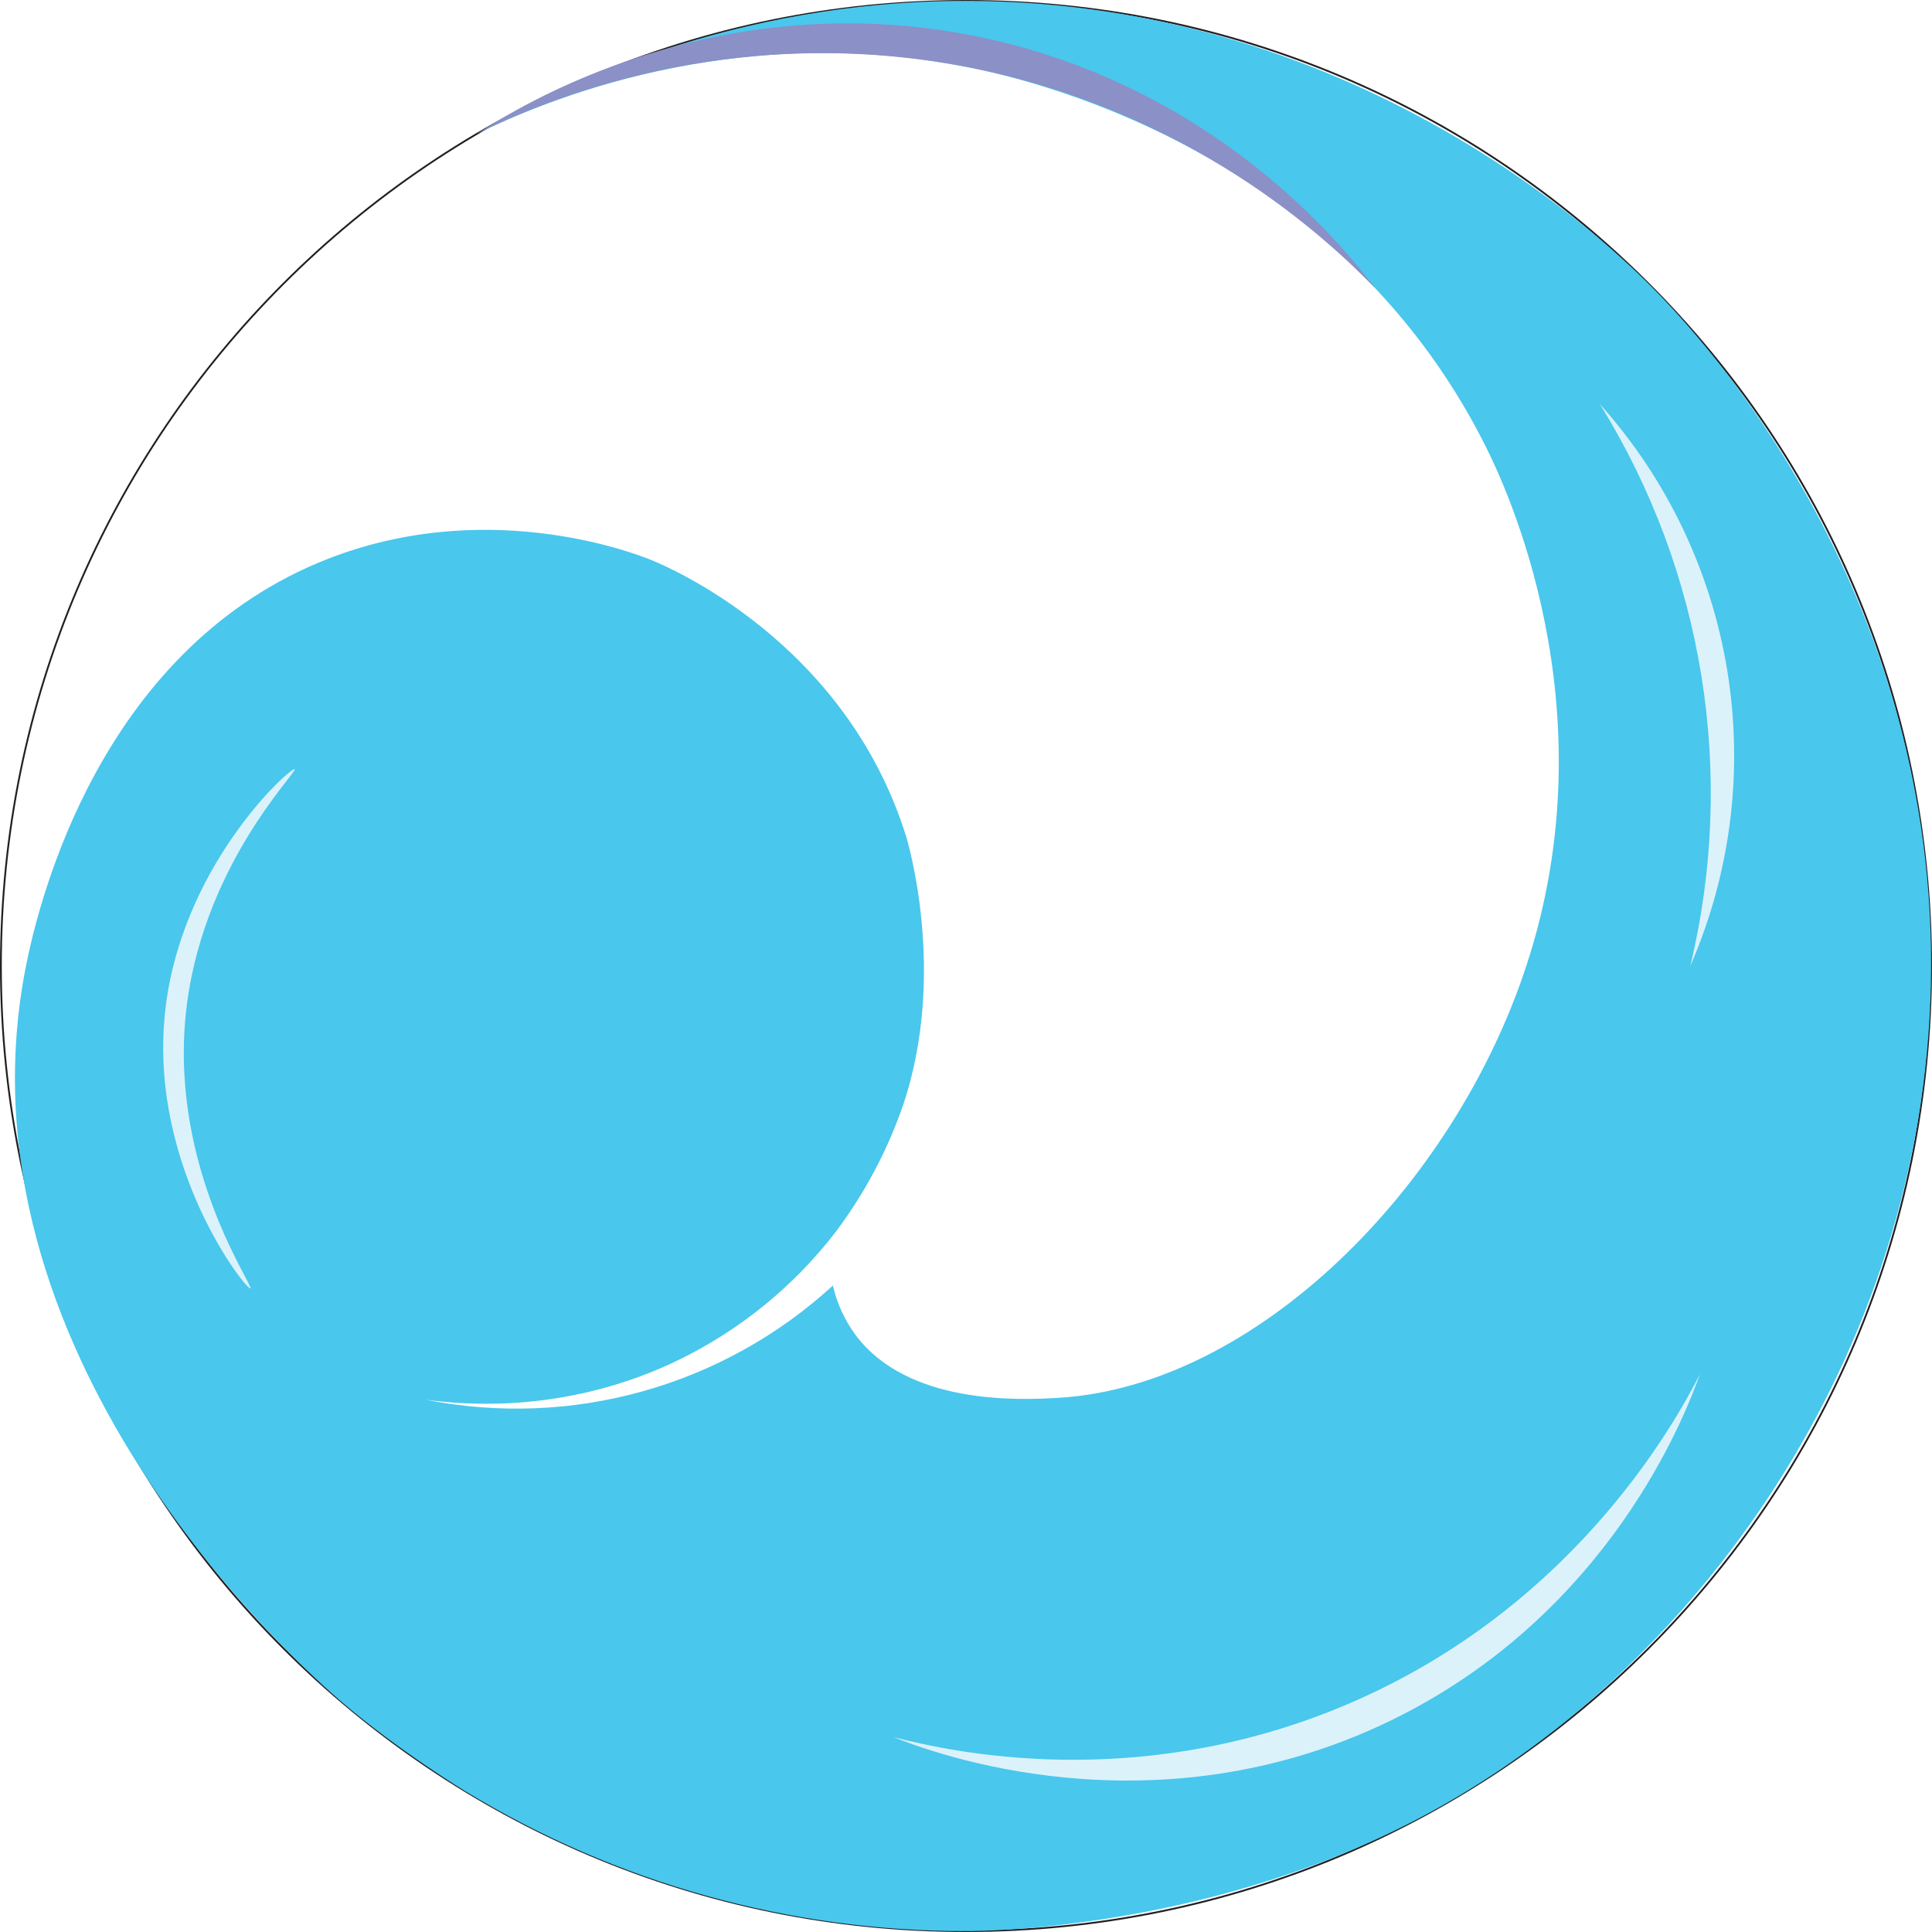
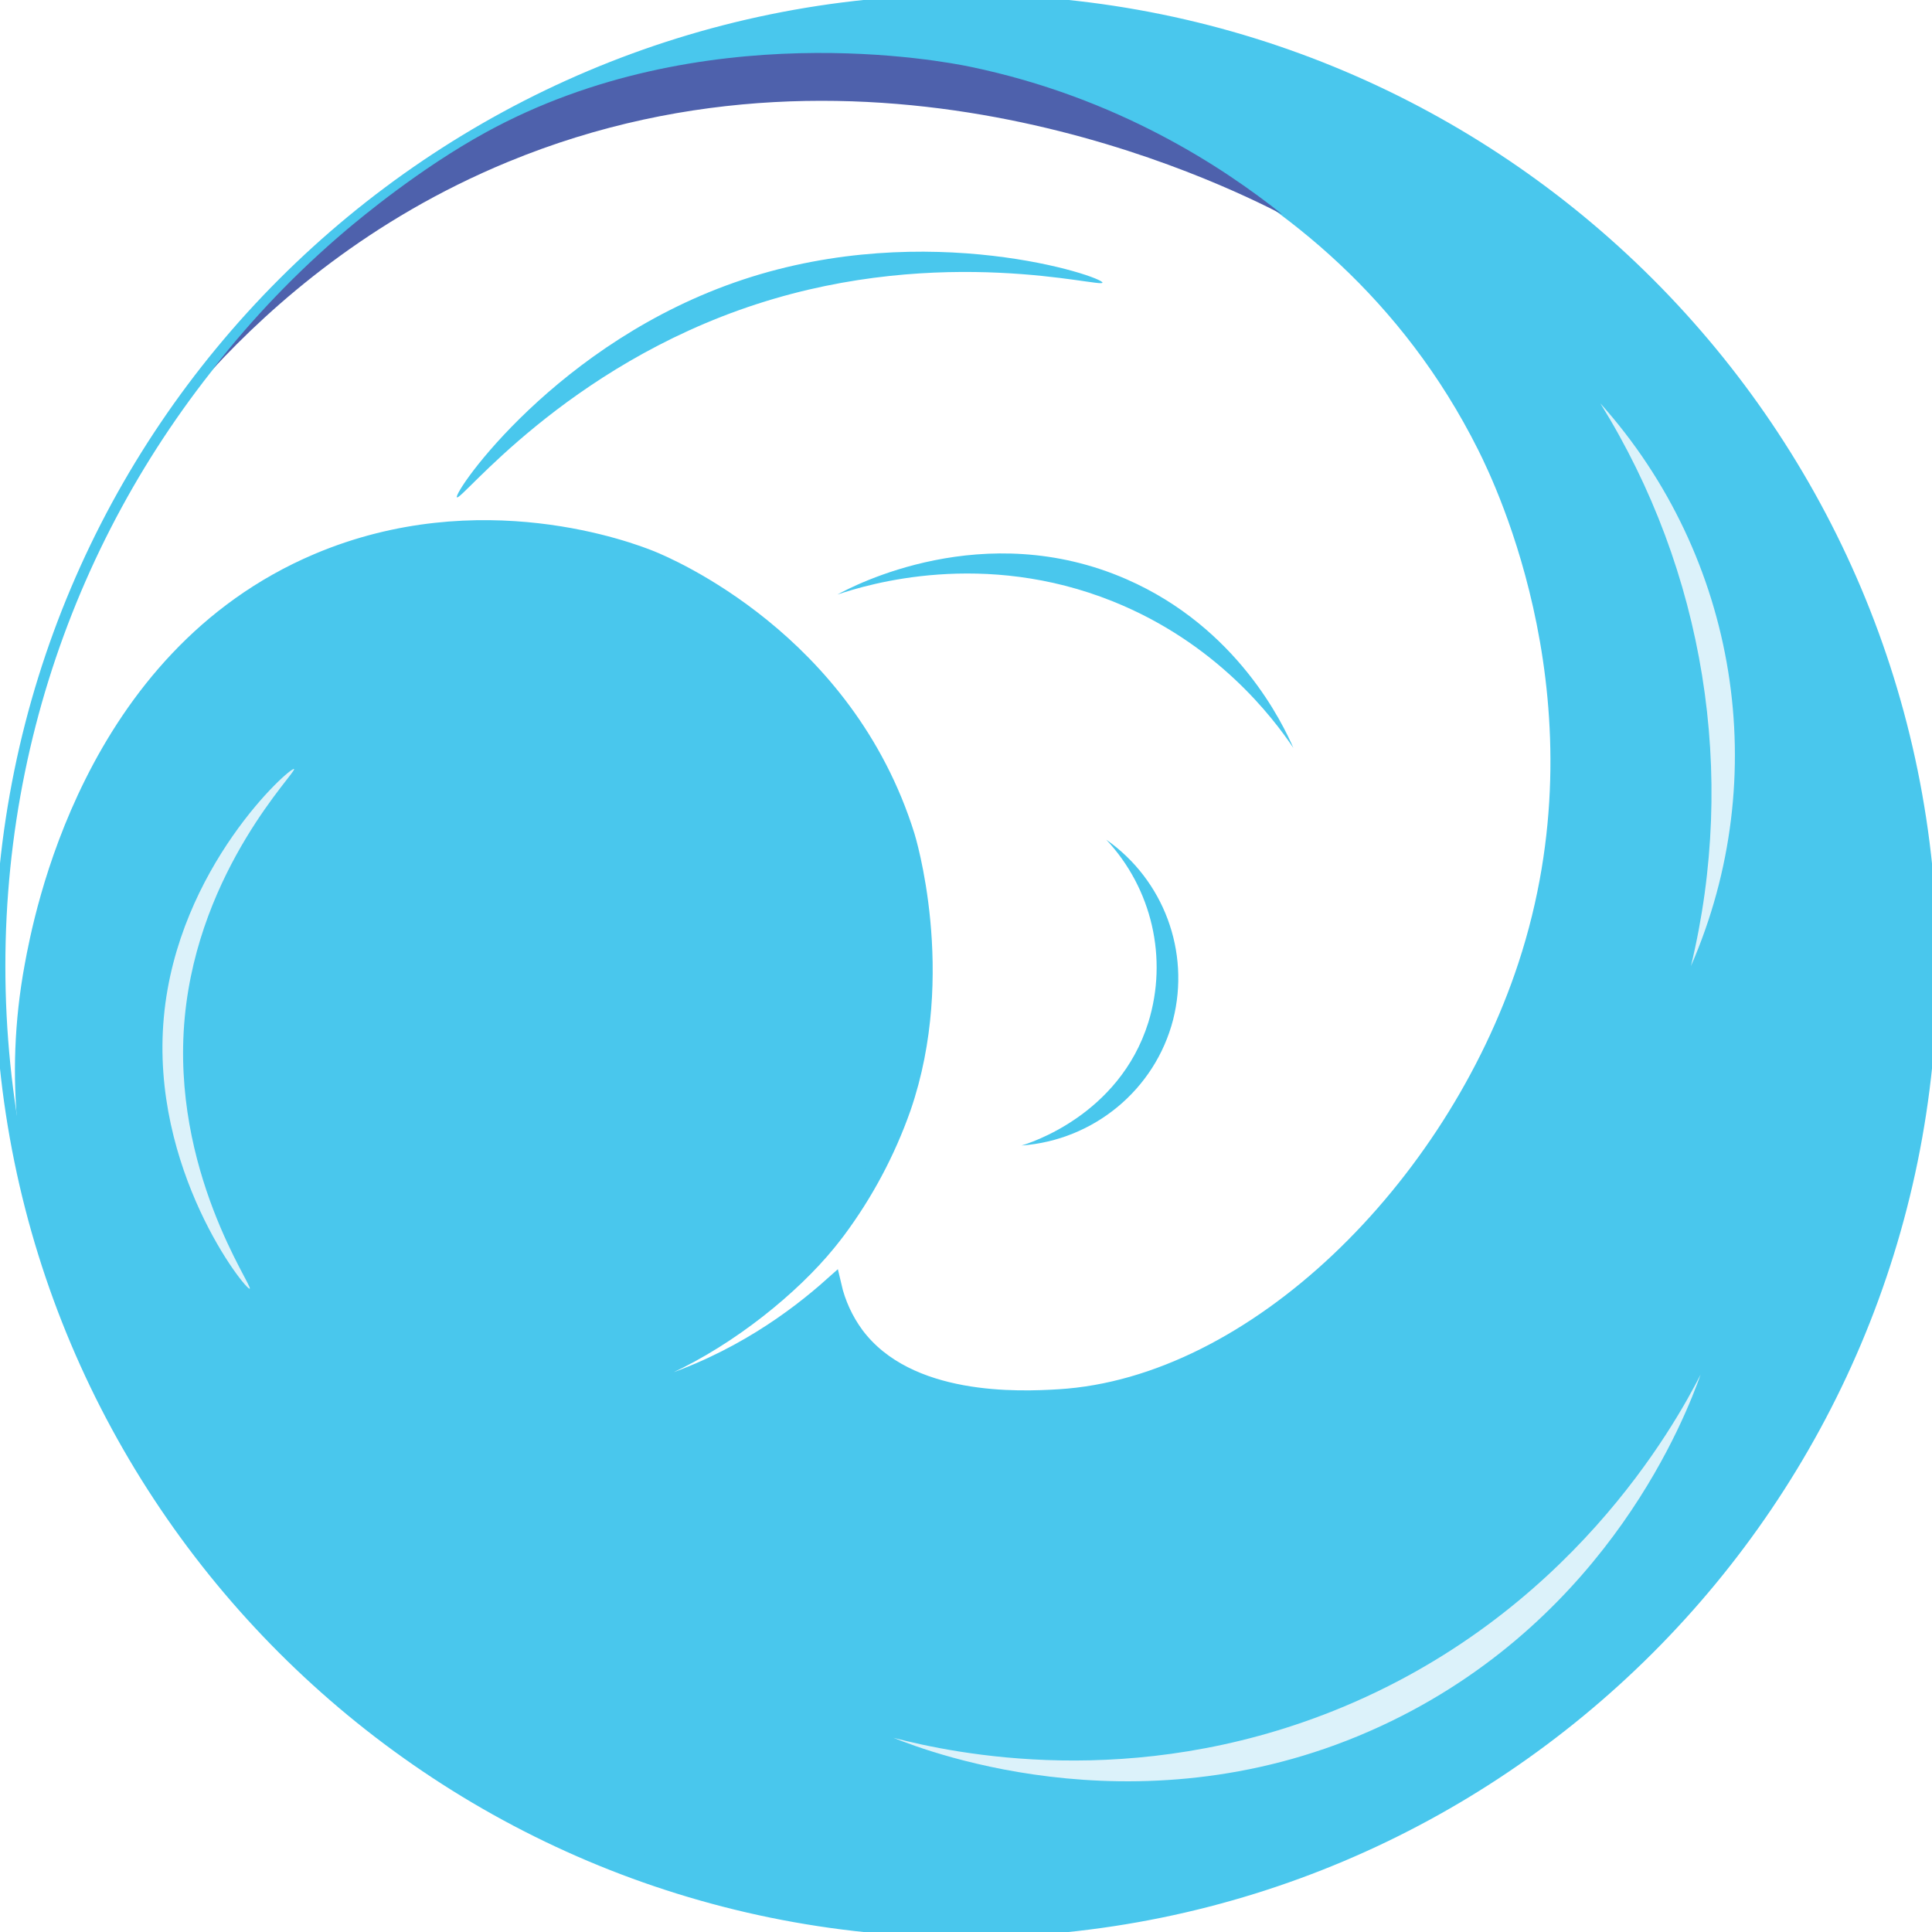
- <svg xmlns="http://www.w3.org/2000/svg" viewBox="0 0 1081 1081">
-   <defs>
-     <style>
-             .cls-3{fill:#dcf2fa}
-         </style>
-   </defs>
-   <g id="Layer_2" data-name="Layer 2">
-     <g id="wave_mode" data-name="wave mode">
-       <circle cx="540.5" cy="540.5" r="540" style="fill:none;stroke:#231f20;stroke-miterlimit:10" />
-       <path d="M267.26 74.64C312.42 48.54 409.92.43 540.5.5c222.61.1 364.21 140.11 385.87 162.24 23 23.51 154.65 162.38 154.13 377.76-.5 209.72-125.78 388.88-279.5 473.1-119.46 65.46-247.41 66.89-260.53 66.9a537.68 537.68 0 0 1-280.07-78.21s-36.43-22.13-68.07-49C165.3 930.34-28.35 756.83 14.54 540.5c7.53-37.95 41.61-174.43 163.56-225.63 91-38.19 175.69-5.79 186-1.65C373.5 317 472.93 358.73 507 468c0 0 23.82 76.45-2.17 151.73a258.67 258.67 0 0 1-36.43 68.45c-2.2 2.92-4.09 5.27-5.35 6.82a247.45 247.45 0 0 1-89.78 68.95c-58.93 26.42-112.27 22.33-135.16 19.2A261.74 261.74 0 0 0 466 719.3a75.31 75.31 0 0 0 12.65 27.58c29.33 39.4 91.9 36.56 113.86 35.22C702.22 775.42 813 665.17 854 540.5c47.74-145.1-12.43-270.15-22.75-290.77C746.87 81.21 571.05 43.34 540.5 37.38 409.08 11.73 304 56.82 267.26 74.64Z" style="fill:#49c7ed" />
-       <path class="cls-3" d="M164.87 430.38c2 1.3-53.24 55.39-61.1 138.89-8 85.63 38.6 150.67 36.32 151.63s-55.84-66.76-48-151.81c7.66-83.73 70.68-140.09 72.78-138.71ZM895.09 226a412.87 412.87 0 0 1 50.67 314.5A294.88 294.88 0 0 0 895.09 226ZM951.17 768.86c-14.45 28.25-73.4 135.3-205.22 188-112.57 45-212.08 23.89-246 15.09 19.92 8 145 55.65 278.54-9.44C900.59 903 943 791.64 951.17 768.86Z" />
-       <path d="M267.26 74.64C300.5 58.22 405.71 11.51 540.5 37.38c125 24 202.22 96.34 228.82 123.74-17.85-23.55-90.19-113.29-221.56-140.49-146.87-30.4-258.91 39.86-280.5 54.01Z" style="fill:#8b90c7" />
-     </g>
+ <svg xmlns="http://www.w3.org/2000/svg" viewBox="0 0 1080 1080">
+   <g stroke="#49c7ed">
+     <circle cx="540" cy="540" r="540" fill="none" stroke-width="6" />
+     <path d="M274.39 77.52C318.47 52.35 413.05 6.44 540 6.57c36.7 0 124.88 4 224.3 50.08a529.07 529.07 0 0 1 284.87 326.09A540.38 540.38 0 0 1 1072.65 540c.14 75.53-15.47 132.82-22.43 155.78-37.82 124.7-114.29 205.3-158.09 244.22-66.61 59.07-131.43 87.19-159.13 98a525.17 525.17 0 0 1-193 36.14c-20.18-.08-79.19-1.47-151.87-23.09a548.4 548.4 0 0 1-120-51.66c-29.63-17.38-119-71.23-183.13-180C54.57 767.85-4.8 667.2 18.74 540c4.82-26.06 31.76-171.69 158.86-225.63 90.77-38.53 175.33-5.94 186-1.65 9.35 3.75 108.78 45.51 142.81 154.73 0 0 23.82 76.45-2.17 151.73a258.67 258.67 0 0 1-36.43 68.45 231.46 231.46 0 0 1-5.35 6.82c-20 24.55-54.38 52.61-89.78 68.95-67.91 31.35-135.11 17.46-135.12 19.25s60.55 14.72 129.39-7c45.19-14.28 77.92-38.49 98.45-56.81a75.31 75.31 0 0 0 12.65 27.58C507.43 785.78 570 782.94 592 781.6c109.72-6.68 220.5-116.93 261.52-241.6 47.74-145.1-12.43-270.15-22.75-290.77C744.58 77.12 563.84 41.19 540 36.88 411.13 13.59 309.14 59.82 274.39 77.52z" stroke-miterlimit="10" fill="#49c7ed" stroke-width="10" />
  </g>
+   <path d="M164.37 429.88c2 1.3-53.24 55.39-61.1 138.89-8 85.63 38.6 150.67 36.32 151.63s-55.84-66.76-48-151.81c7.66-83.73 70.68-140.05 72.78-138.71zm730.22-204.43A412.87 412.87 0 0 1 945.26 540a294.88 294.88 0 0 0-50.67-314.55zm56.08 542.91c-14.45 28.25-73.4 135.3-205.22 188-112.57 45-212.08 23.89-246 15.09 19.92 8 145 55.65 278.54-9.44 122.1-59.5 164.54-170.87 172.68-193.65z" fill="#dcf2fa" />
+   <path d="M283.78 90.57c204-84.29 398.36 11.46 433 29.26-32.93-26.24-91.88-65.38-174.41-82.51C527.73 34.28 392.08 8 271.78 73.87c-37 20.26-70.21 48-78.26 54.78a522.4 522.4 0 0 0-74.61 77.74C152.59 170 206.48 122.5 283.78 90.57z" fill="#4e61ac" />
+   <path d="M616.28 158c-.28 3.17-88.94-21.91-193.28 12-107.2 34.8-165.38 110.56-167.59 108s56-87.19 159.83-121.67 201.3-1.66 201.04 1.67zM723 418.1c-11.42-16.94-42.81-58.57-100.8-81.88-72.36-29.09-136.63-9.75-154.07-3.87 8.88-4.87 81.92-43.34 161.56-8.57 62.19 27.16 87.56 81.14 93.31 94.32zM571 640.35c3.9-1.12 54.59-16.66 70.92-68.8a104.47 104.47 0 0 0-23.5-102.16A94.54 94.54 0 0 1 655.78 570c-10.04 39-44.26 67.42-84.78 70.35z" fill="#49c7ed" />
</svg>
